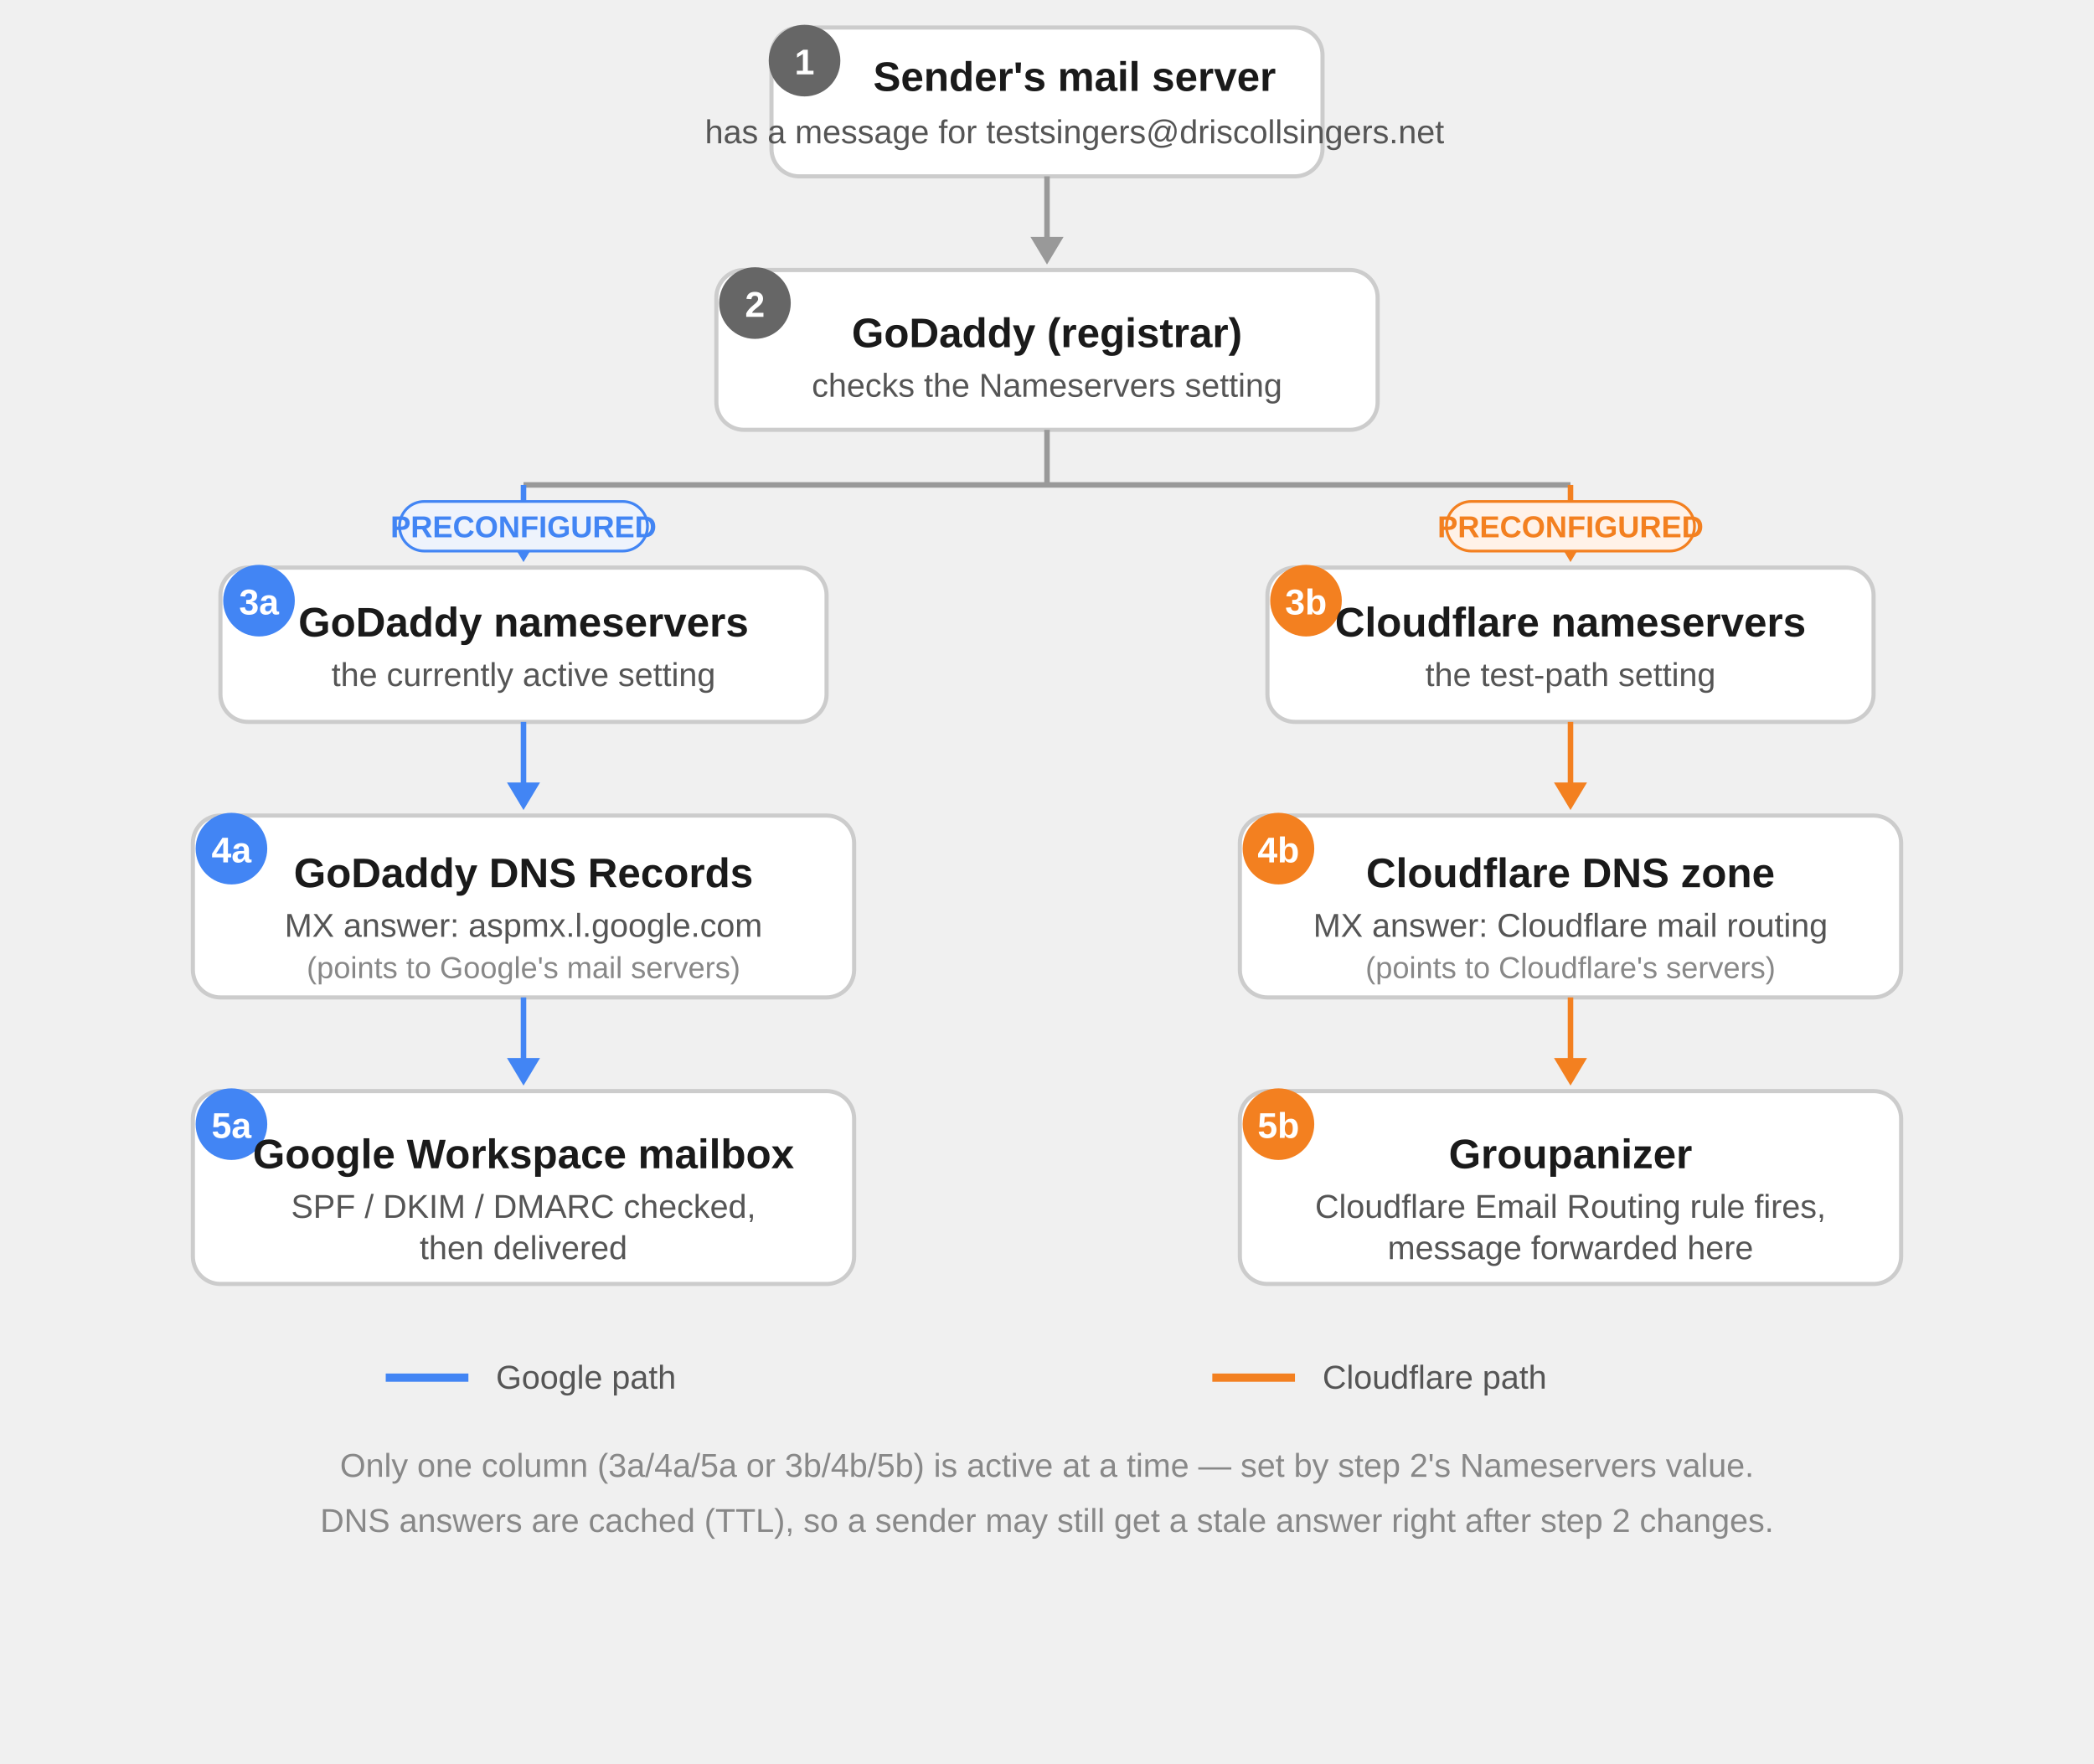
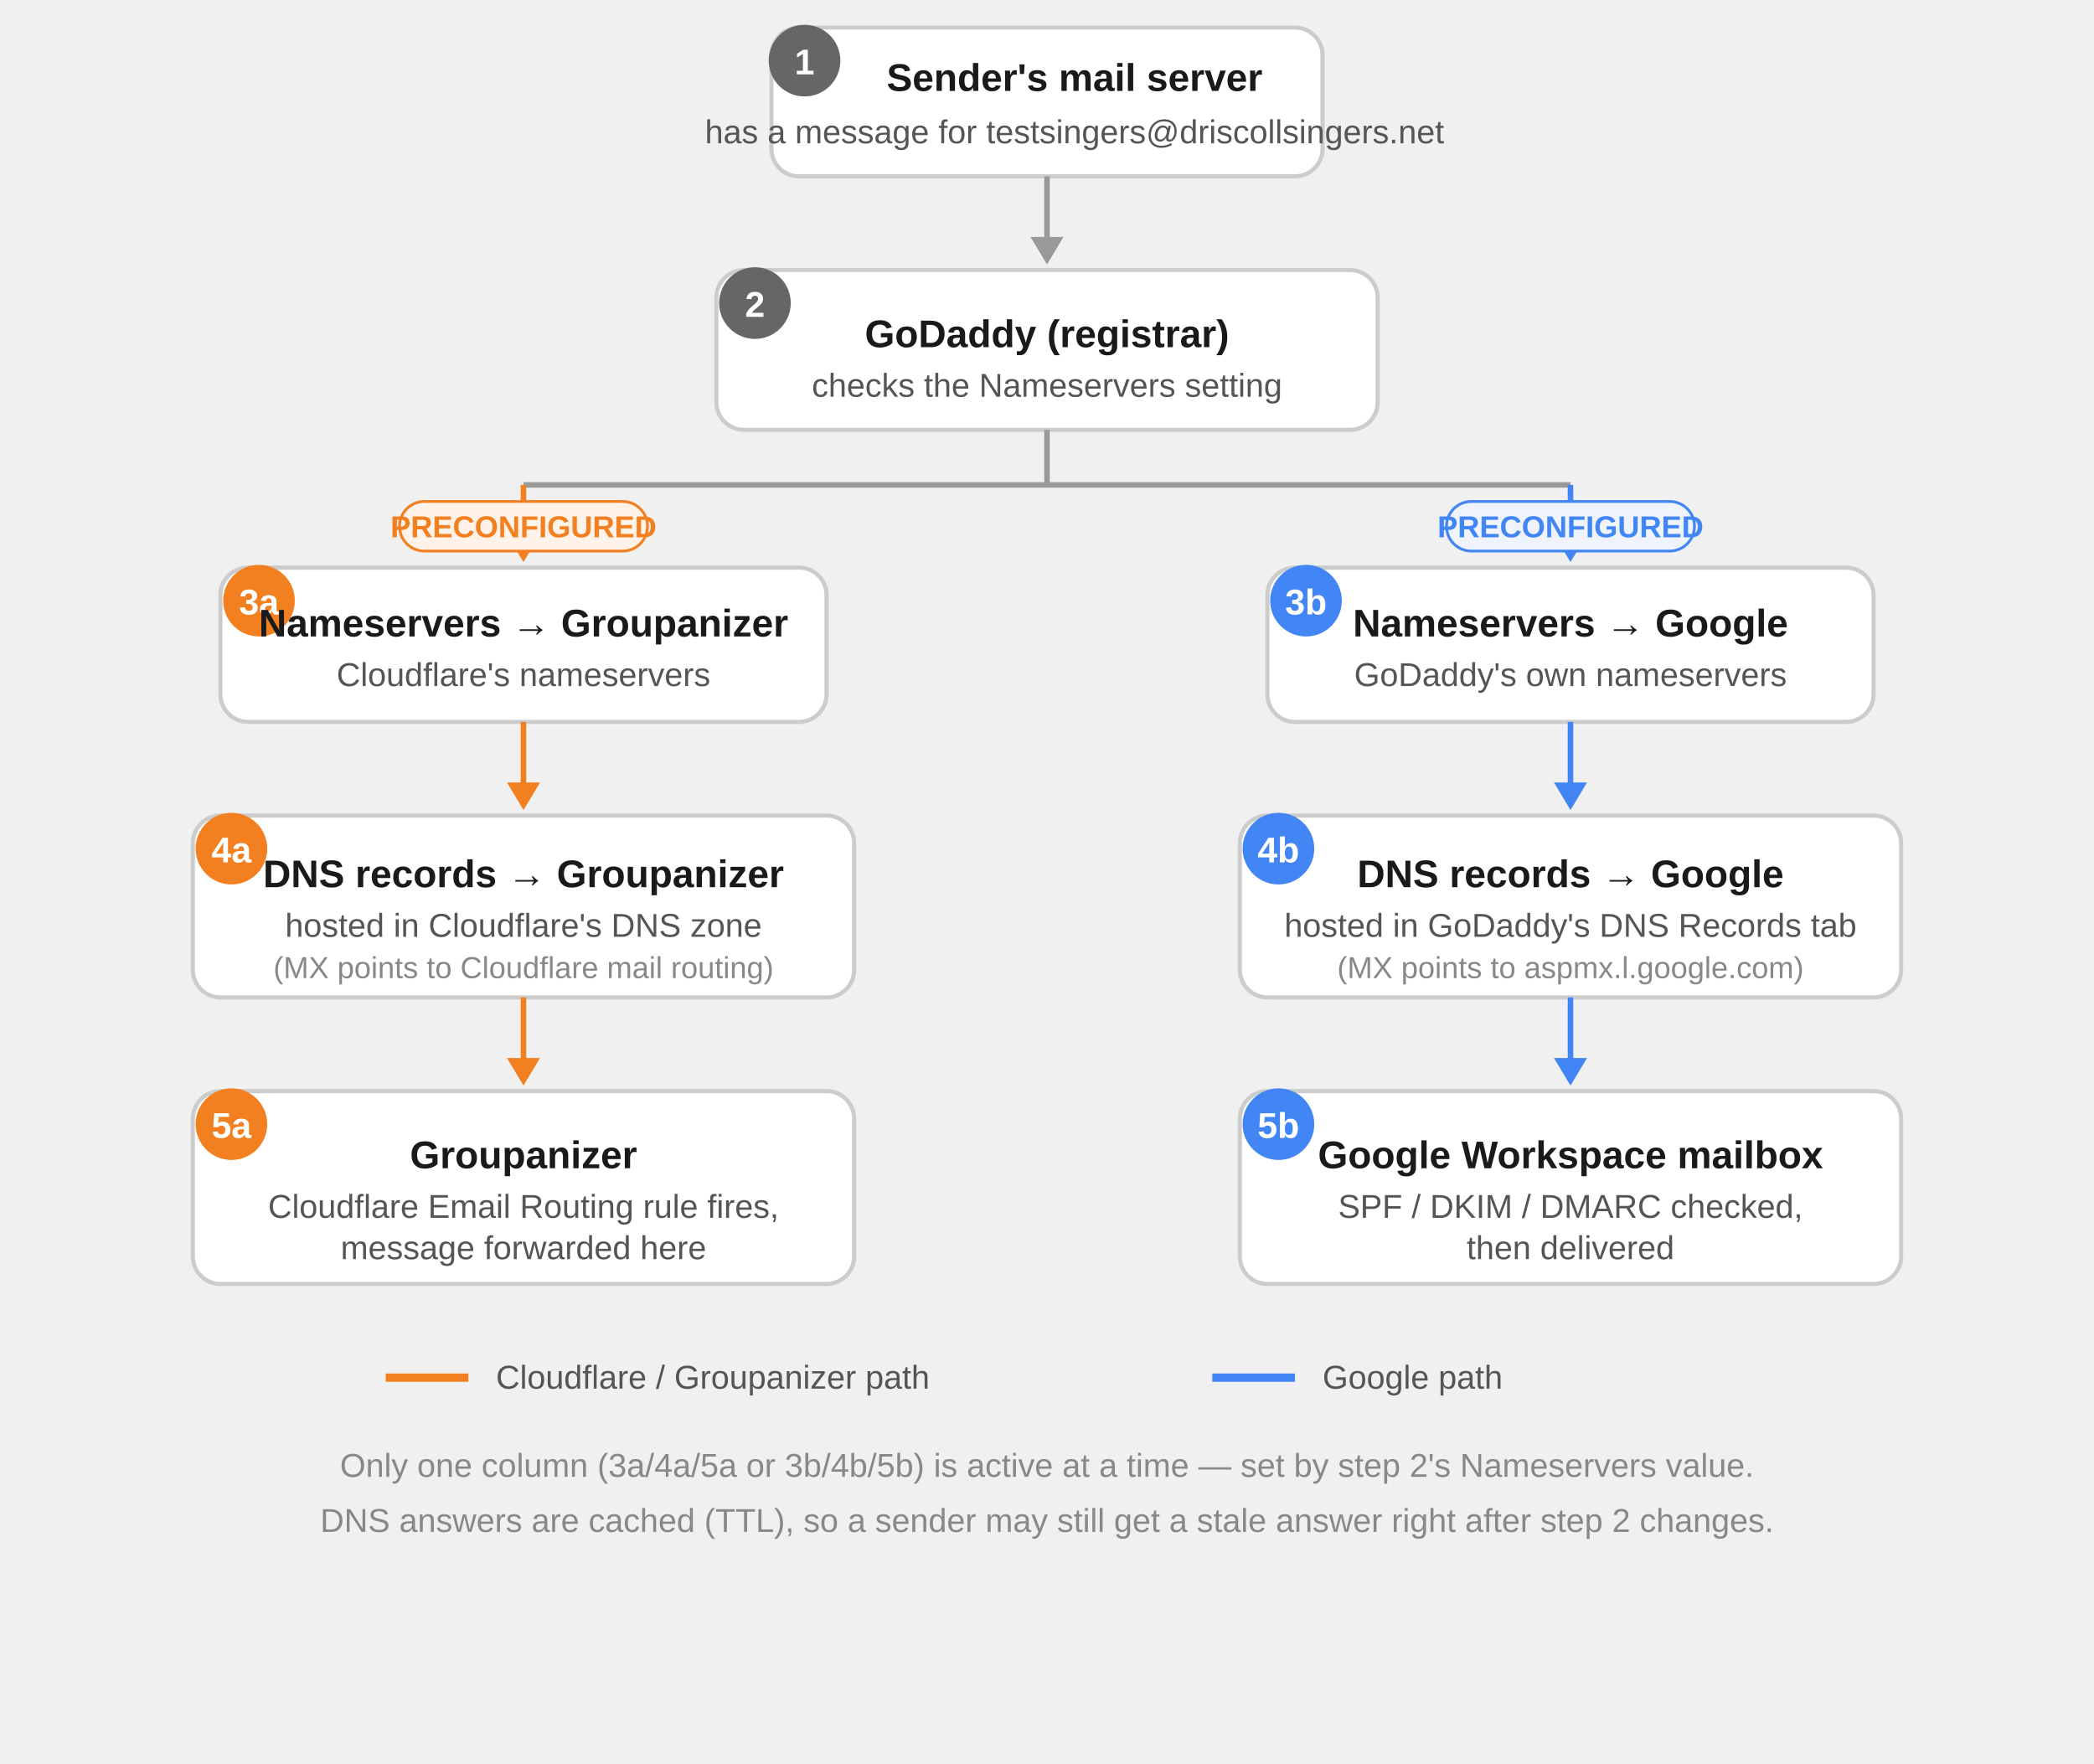
<svg xmlns="http://www.w3.org/2000/svg" viewBox="0 0 760 640" role="img">
  <style>
  text { font-family: Arial, Helvetica, sans-serif; }
  .box { fill: #ffffff; stroke: #cccccc; stroke-width: 1.5; }
-   .title { font-size: 15px; fill: #1a1a1a; font-weight: 700; text-anchor: middle; }
+   .title { font-size: 14px; fill: #1a1a1a; font-weight: 700; text-anchor: middle; }
  .sub { font-size: 12px; fill: #555555; text-anchor: middle; }
  .muted { font-size: 11px; fill: #888888; text-anchor: middle; }
  .badge { font-size: 13px; font-weight: 700; fill: #ffffff; text-anchor: middle; }
  .tag { font-size: 11px; font-weight: 700; text-anchor: middle; }
  .path-g { stroke: #4285F4; }
  .path-c { stroke: #F38020; }
</style>
  <rect x="280" y="10" width="200" height="54" rx="10" class="box" />
  <circle cx="292" cy="22" r="13" fill="#666666" />
  <text x="292" y="27" class="badge">1</text>
  <text x="390" y="33" class="title" font-size="14">Sender's mail server</text>
  <text x="390" y="52" class="sub">has a message for testsingers@driscollsingers.net</text>
  <line x1="380" y1="64" x2="380" y2="88" stroke="#999999" stroke-width="2" />
  <polygon points="380,96 374,86 386,86" fill="#999999" />
  <rect x="260" y="98" width="240" height="58" rx="10" class="box" stroke="#666666" stroke-width="2" />
  <circle cx="274" cy="110" r="13" fill="#666666" />
  <text x="274" y="115" class="badge">2</text>
  <text x="380" y="126" class="title" font-size="14">GoDaddy (registrar)</text>
  <text x="380" y="144" class="sub">checks the Nameservers setting</text>
  <line x1="380" y1="156" x2="380" y2="176" stroke="#999999" stroke-width="2" />
  <line x1="190" y1="176" x2="570" y2="176" stroke="#999999" stroke-width="2" />
-   <line x1="190" y1="176" x2="190" y2="196" class="path-g" stroke-width="2" />
-   <line x1="570" y1="176" x2="570" y2="196" class="path-c" stroke-width="2" />
-   <polygon points="190,204 184,194 196,194" fill="#4285F4" />
-   <polygon points="570,204 564,194 576,194" fill="#F38020" />
-   <rect x="145" y="182" width="90" height="18" rx="9" fill="#eef3fc" stroke="#4285F4" />
-   <text x="190" y="195" class="tag" fill="#4285F4">PRECONFIGURED</text>
-   <rect x="525" y="182" width="90" height="18" rx="9" fill="#fff2e8" stroke="#F38020" />
-   <text x="570" y="195" class="tag" fill="#F38020">PRECONFIGURED</text>
-   <rect x="80" y="206" width="220" height="56" rx="10" class="box" stroke="#4285F4" />
-   <circle cx="94" cy="218" r="13" fill="#4285F4" />
+   <line x1="190" y1="176" x2="190" y2="196" class="path-c" stroke-width="2" />
+   <line x1="570" y1="176" x2="570" y2="196" class="path-g" stroke-width="2" />
+   <polygon points="190,204 184,194 196,194" fill="#F38020" />
+   <polygon points="570,204 564,194 576,194" fill="#4285F4" />
+   <rect x="145" y="182" width="90" height="18" rx="9" fill="#fff2e8" stroke="#F38020" />
+   <text x="190" y="195" class="tag" fill="#F38020">PRECONFIGURED</text>
+   <rect x="525" y="182" width="90" height="18" rx="9" fill="#eef3fc" stroke="#4285F4" />
+   <text x="570" y="195" class="tag" fill="#4285F4">PRECONFIGURED</text>
+   <rect x="80" y="206" width="220" height="56" rx="10" class="box" stroke="#F38020" />
+   <circle cx="94" cy="218" r="13" fill="#F38020" />
  <text x="94" y="223" class="badge">3a</text>
-   <text x="190" y="231" class="title" font-size="14">GoDaddy nameservers</text>
-   <text x="190" y="249" class="sub">the currently active setting</text>
-   <rect x="460" y="206" width="220" height="56" rx="10" class="box" stroke="#F38020" />
-   <circle cx="474" cy="218" r="13" fill="#F38020" />
+   <text x="190" y="231" class="title">Nameservers → Groupanizer</text>
+   <text x="190" y="249" class="sub">Cloudflare's nameservers</text>
+   <rect x="460" y="206" width="220" height="56" rx="10" class="box" stroke="#4285F4" />
+   <circle cx="474" cy="218" r="13" fill="#4285F4" />
  <text x="474" y="223" class="badge">3b</text>
-   <text x="570" y="231" class="title" font-size="14">Cloudflare nameservers</text>
-   <text x="570" y="249" class="sub">the test-path setting</text>
-   <line x1="190" y1="262" x2="190" y2="286" class="path-g" stroke-width="2" />
-   <polygon points="190,294 184,284 196,284" fill="#4285F4" />
-   <line x1="570" y1="262" x2="570" y2="286" class="path-c" stroke-width="2" />
-   <polygon points="570,294 564,284 576,284" fill="#F38020" />
-   <rect x="70" y="296" width="240" height="66" rx="10" class="box" stroke="#4285F4" />
-   <circle cx="84" cy="308" r="13" fill="#4285F4" />
+   <text x="570" y="231" class="title">Nameservers → Google</text>
+   <text x="570" y="249" class="sub">GoDaddy's own nameservers</text>
+   <line x1="190" y1="262" x2="190" y2="286" class="path-c" stroke-width="2" />
+   <polygon points="190,294 184,284 196,284" fill="#F38020" />
+   <line x1="570" y1="262" x2="570" y2="286" class="path-g" stroke-width="2" />
+   <polygon points="570,294 564,284 576,284" fill="#4285F4" />
+   <rect x="70" y="296" width="240" height="66" rx="10" class="box" stroke="#F38020" />
+   <circle cx="84" cy="308" r="13" fill="#F38020" />
  <text x="84" y="313" class="badge">4a</text>
-   <text x="190" y="322" class="title" font-size="14">GoDaddy DNS Records</text>
-   <text x="190" y="340" class="sub">MX answer: aspmx.l.google.com</text>
-   <text x="190" y="355" class="muted">(points to Google's mail servers)</text>
-   <rect x="450" y="296" width="240" height="66" rx="10" class="box" stroke="#F38020" />
-   <circle cx="464" cy="308" r="13" fill="#F38020" />
+   <text x="190" y="322" class="title">DNS records → Groupanizer</text>
+   <text x="190" y="340" class="sub">hosted in Cloudflare's DNS zone</text>
+   <text x="190" y="355" class="muted">(MX points to Cloudflare mail routing)</text>
+   <rect x="450" y="296" width="240" height="66" rx="10" class="box" stroke="#4285F4" />
+   <circle cx="464" cy="308" r="13" fill="#4285F4" />
  <text x="464" y="313" class="badge">4b</text>
-   <text x="570" y="322" class="title" font-size="14">Cloudflare DNS zone</text>
-   <text x="570" y="340" class="sub">MX answer: Cloudflare mail routing</text>
-   <text x="570" y="355" class="muted">(points to Cloudflare's servers)</text>
-   <line x1="190" y1="362" x2="190" y2="386" class="path-g" stroke-width="2" />
-   <polygon points="190,394 184,384 196,384" fill="#4285F4" />
-   <line x1="570" y1="362" x2="570" y2="386" class="path-c" stroke-width="2" />
-   <polygon points="570,394 564,384 576,384" fill="#F38020" />
-   <rect x="70" y="396" width="240" height="70" rx="10" class="box" stroke="#4285F4" stroke-width="2" />
-   <circle cx="84" cy="408" r="13" fill="#4285F4" />
+   <text x="570" y="322" class="title">DNS records → Google</text>
+   <text x="570" y="340" class="sub">hosted in GoDaddy's DNS Records tab</text>
+   <text x="570" y="355" class="muted">(MX points to aspmx.l.google.com)</text>
+   <line x1="190" y1="362" x2="190" y2="386" class="path-c" stroke-width="2" />
+   <polygon points="190,394 184,384 196,384" fill="#F38020" />
+   <line x1="570" y1="362" x2="570" y2="386" class="path-g" stroke-width="2" />
+   <polygon points="570,394 564,384 576,384" fill="#4285F4" />
+   <rect x="70" y="396" width="240" height="70" rx="10" class="box" stroke="#F38020" stroke-width="2" />
+   <circle cx="84" cy="408" r="13" fill="#F38020" />
  <text x="84" y="413" class="badge">5a</text>
-   <text x="190" y="424" class="title" font-size="14">Google Workspace mailbox</text>
-   <text x="190" y="442" class="sub">SPF / DKIM / DMARC checked,</text>
-   <text x="190" y="457" class="sub">then delivered</text>
-   <rect x="450" y="396" width="240" height="70" rx="10" class="box" stroke="#F38020" stroke-width="2" />
-   <circle cx="464" cy="408" r="13" fill="#F38020" />
+   <text x="190" y="424" class="title">Groupanizer</text>
+   <text x="190" y="442" class="sub">Cloudflare Email Routing rule fires,</text>
+   <text x="190" y="457" class="sub">message forwarded here</text>
+   <rect x="450" y="396" width="240" height="70" rx="10" class="box" stroke="#4285F4" stroke-width="2" />
+   <circle cx="464" cy="408" r="13" fill="#4285F4" />
  <text x="464" y="413" class="badge">5b</text>
-   <text x="570" y="424" class="title" font-size="14">Groupanizer</text>
-   <text x="570" y="442" class="sub">Cloudflare Email Routing rule fires,</text>
-   <text x="570" y="457" class="sub">message forwarded here</text>
-   <line x1="140" y1="500" x2="170" y2="500" stroke="#4285F4" stroke-width="3" />
-   <text x="180" y="504" font-size="12" fill="#555555">Google path</text>
-   <line x1="440" y1="500" x2="470" y2="500" stroke="#F38020" stroke-width="3" />
-   <text x="480" y="504" font-size="12" fill="#555555">Cloudflare path</text>
+   <text x="570" y="424" class="title">Google Workspace mailbox</text>
+   <text x="570" y="442" class="sub">SPF / DKIM / DMARC checked,</text>
+   <text x="570" y="457" class="sub">then delivered</text>
+   <line x1="140" y1="500" x2="170" y2="500" stroke="#F38020" stroke-width="3" />
+   <text x="180" y="504" font-size="12" fill="#555555">Cloudflare / Groupanizer path</text>
+   <line x1="440" y1="500" x2="470" y2="500" stroke="#4285F4" stroke-width="3" />
+   <text x="480" y="504" font-size="12" fill="#555555">Google path</text>
  <text x="380" y="536" font-size="12" fill="#888888" text-anchor="middle">Only one column (3a/4a/5a or 3b/4b/5b) is active at a time — set by step 2's Nameservers value.</text>
  <text x="380" y="556" font-size="12" fill="#888888" text-anchor="middle">DNS answers are cached (TTL), so a sender may still get a stale answer right after step 2 changes.</text>
</svg>
